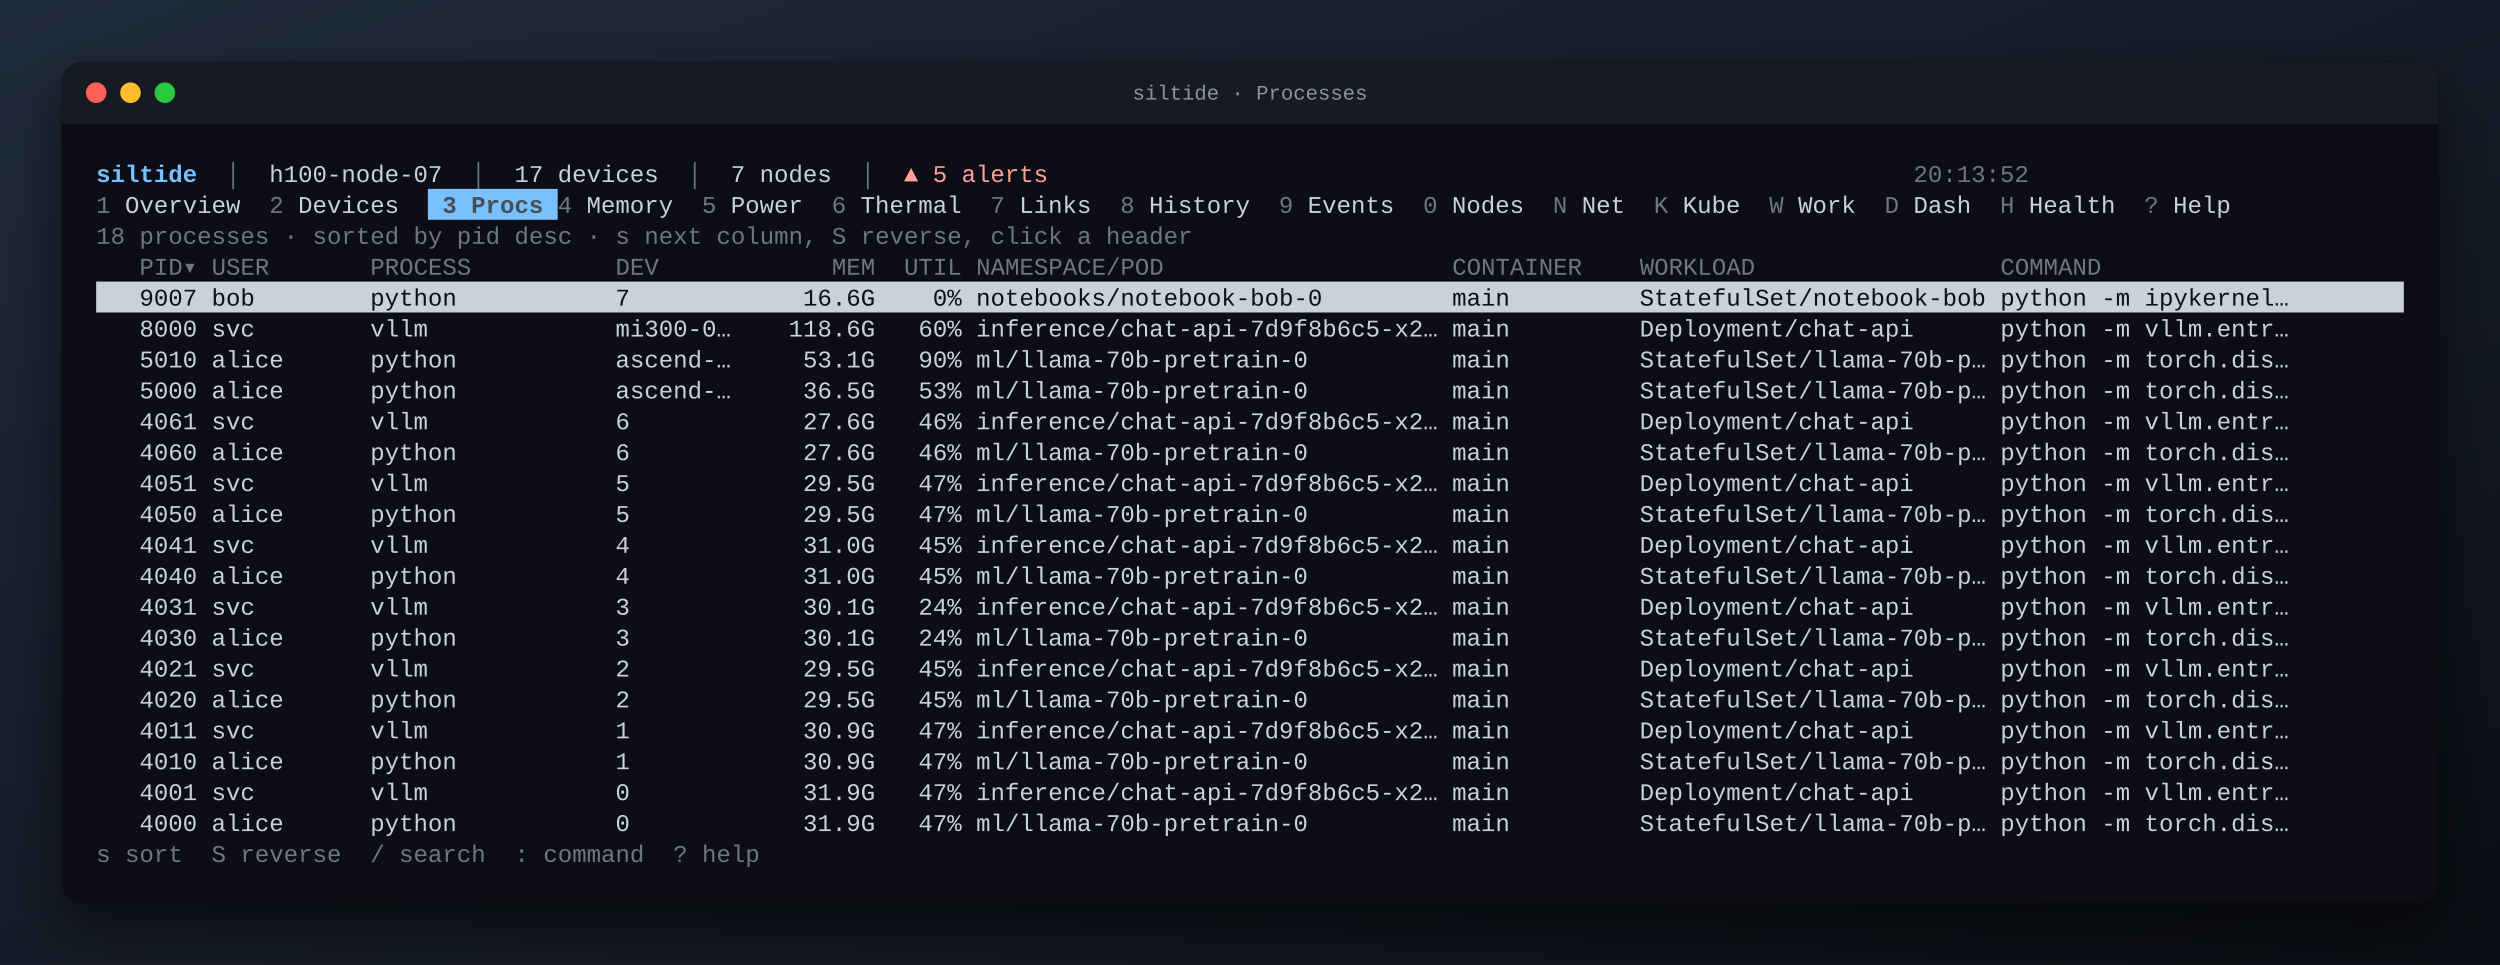
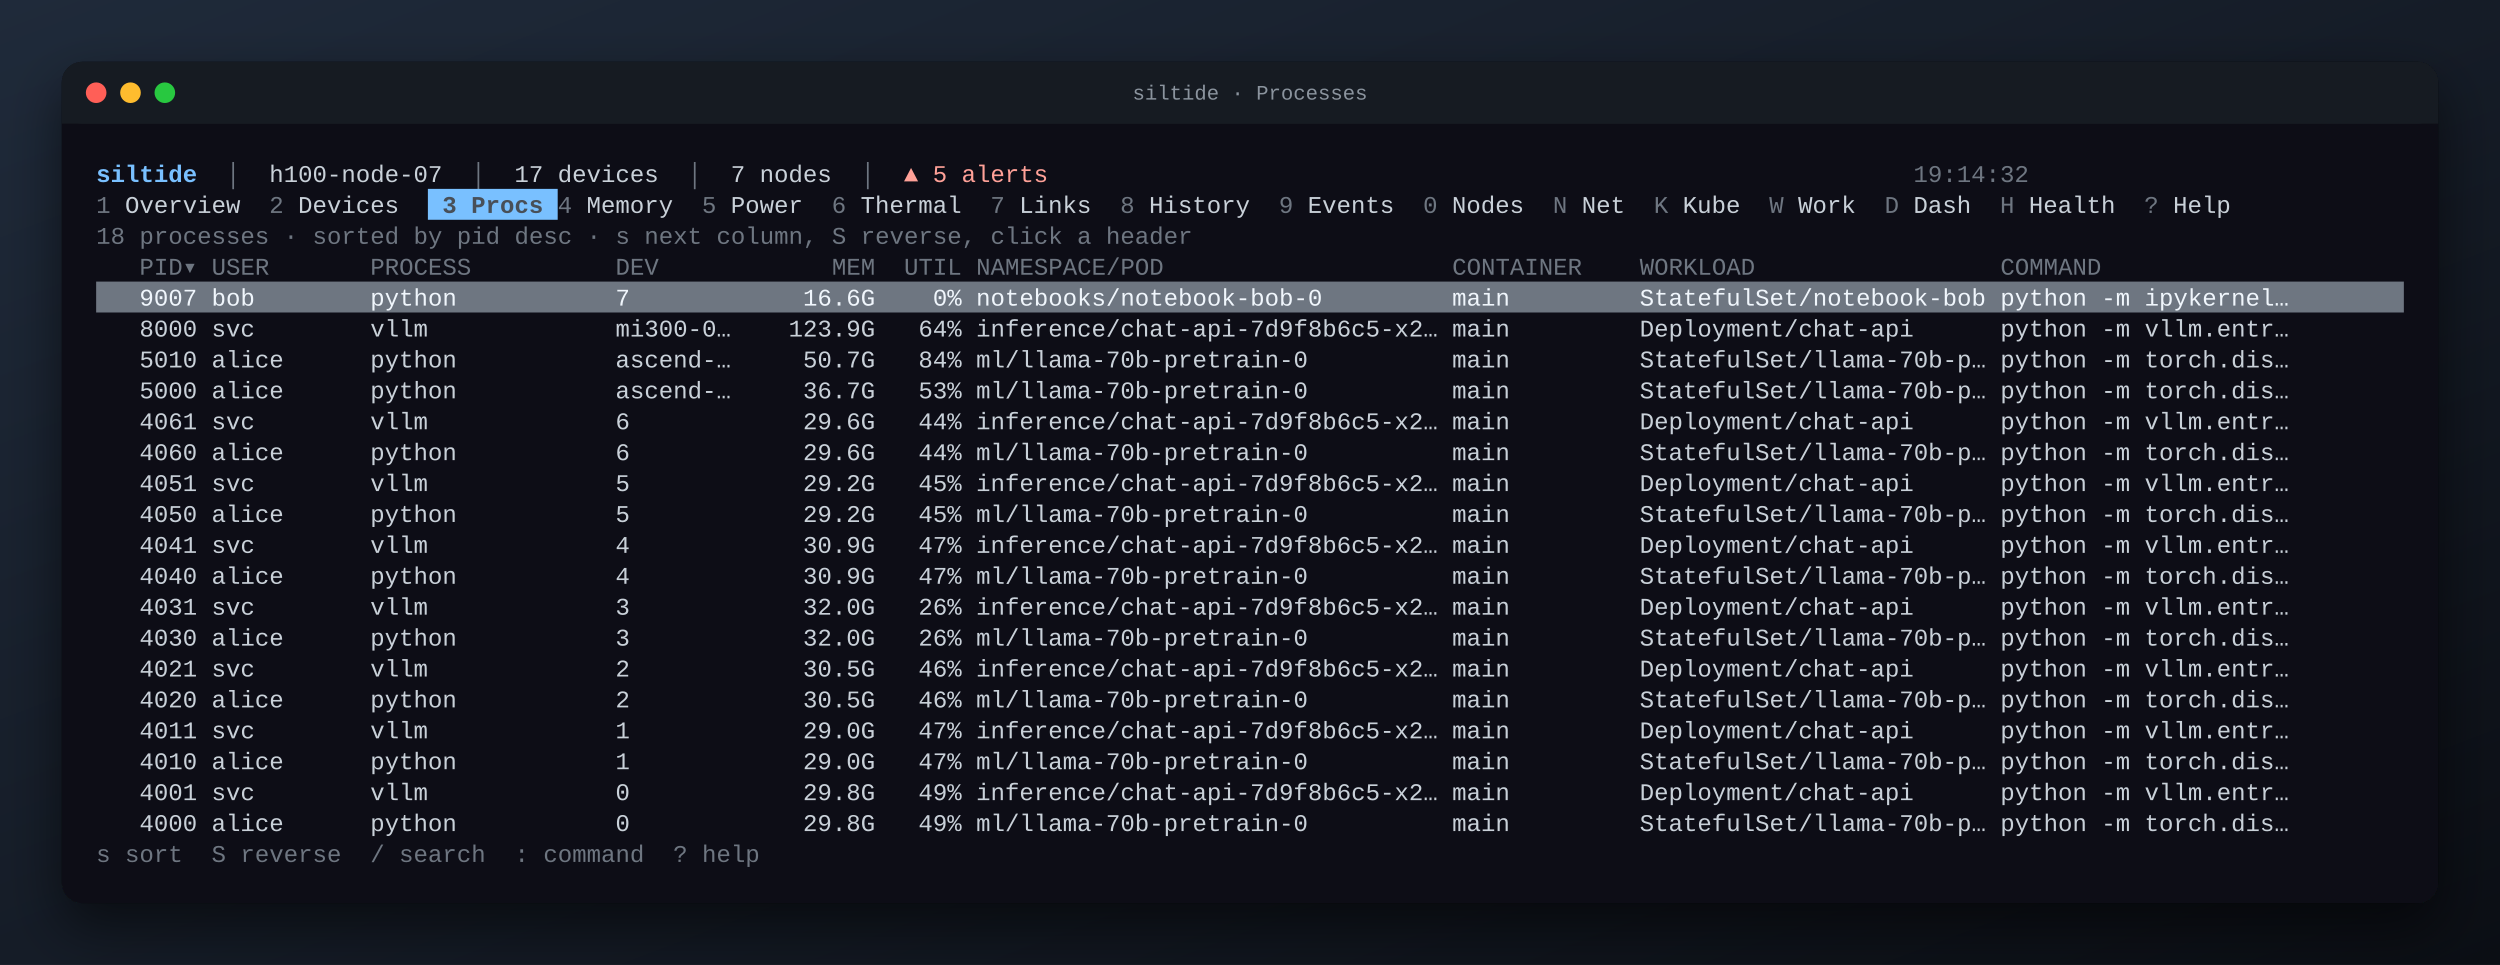
<svg xmlns="http://www.w3.org/2000/svg" width="1456" height="562" viewBox="0 0 1456 562" font-family="JetBrains Mono, SFMono-Regular, Menlo, Consolas, Liberation Mono, monospace" font-size="14">
  <defs>
    <linearGradient id="desk" x1="0" y1="0" x2="1" y2="1">
      <stop offset="0" stop-color="#1f2a3a" />
      <stop offset="1" stop-color="#0b0e14" />
    </linearGradient>
    <filter id="shadow" x="-10%" y="-10%" width="120%" height="130%">
      <feDropShadow dx="0" dy="14" stdDeviation="16" flood-color="#000" flood-opacity="0.55" />
    </filter>
  </defs>
  <rect width="100%" height="100%" fill="url(#desk)" />
  <rect x="36" y="36" width="1384" height="490" rx="12" fill="#0d1117" filter="url(#shadow)" />
  <rect x="36" y="36" width="1384" height="36" rx="12" fill="#161b22" />
  <rect x="36" y="60" width="1384" height="12" fill="#161b22" />
  <circle cx="56" cy="54" r="6" fill="#ff5f57" />
  <circle cx="76" cy="54" r="6" fill="#febc2e" />
  <circle cx="96" cy="54" r="6" fill="#28c840" />
  <text x="50%" y="58" text-anchor="middle" fill="#8b949e" font-size="12">siltide · Processes</text>
  <g xml:space="preserve" transform="translate(36 36)">
    <text y="70.0" fill="#c9d1d9" xml:space="preserve" style="white-space:pre">
      <tspan x="20.0" fill="#79c0ff" font-weight="bold">siltide</tspan>
      <tspan x="78.8" fill="#6e7681">  │  </tspan>
      <tspan x="120.8">h100-node-07</tspan>
      <tspan x="221.6" fill="#6e7681">  │  </tspan>
      <tspan x="263.6">17 devices</tspan>
      <tspan x="347.6" fill="#6e7681">  │  </tspan>
      <tspan x="389.6">7 nodes</tspan>
      <tspan x="448.4" fill="#6e7681">  │  </tspan>
      <tspan x="490.4" fill="#ffa198">▲ 5 alerts</tspan>
-       <tspan x="1078.4" fill="#6e7681">20:13:52                         </tspan>
+       <tspan x="1078.4" fill="#6e7681">19:14:32                         </tspan>
    </text>
    <rect x="213.2" y="74.0" width="75.6" height="18.0" fill="#79c0ff" />
    <text y="88.0" fill="#c9d1d9" xml:space="preserve" style="white-space:pre">
      <tspan x="20.0" fill="#6e7681">1</tspan>
      <tspan x="28.4"> Overview  </tspan>
      <tspan x="120.8" fill="#6e7681">2</tspan>
      <tspan x="129.2"> Devices  </tspan>
      <tspan x="213.2" fill="#484f58" font-weight="bold"> 3 Procs </tspan>
      <tspan x="288.8" fill="#6e7681">4</tspan>
      <tspan x="297.2"> Memory  </tspan>
      <tspan x="372.8" fill="#6e7681">5</tspan>
      <tspan x="381.2"> Power  </tspan>
      <tspan x="448.4" fill="#6e7681">6</tspan>
      <tspan x="456.8"> Thermal  </tspan>
      <tspan x="540.8" fill="#6e7681">7</tspan>
      <tspan x="549.2"> Links  </tspan>
      <tspan x="616.4" fill="#6e7681">8</tspan>
      <tspan x="624.8"> History  </tspan>
      <tspan x="708.8" fill="#6e7681">9</tspan>
      <tspan x="717.2"> Events  </tspan>
      <tspan x="792.8" fill="#6e7681">0</tspan>
      <tspan x="801.2"> Nodes  </tspan>
      <tspan x="868.4" fill="#6e7681">N</tspan>
      <tspan x="876.8"> Net  </tspan>
      <tspan x="927.2" fill="#6e7681">K</tspan>
      <tspan x="935.6"> Kube  </tspan>
      <tspan x="994.4" fill="#6e7681">W</tspan>
      <tspan x="1002.8"> Work  </tspan>
      <tspan x="1061.6" fill="#6e7681">D</tspan>
      <tspan x="1070.0"> Dash  </tspan>
      <tspan x="1128.8" fill="#6e7681">H</tspan>
      <tspan x="1137.2"> Health  </tspan>
      <tspan x="1212.8" fill="#6e7681">?</tspan>
      <tspan x="1221.2"> Help  </tspan>
    </text>
    <text y="106.0" fill="#c9d1d9" xml:space="preserve" style="white-space:pre">
      <tspan x="20.0" fill="#6e7681">18 processes · sorted by pid desc · s next column, S reverse, click a header</tspan>
    </text>
    <text y="124.0" fill="#c9d1d9" xml:space="preserve" style="white-space:pre">
      <tspan x="20.0" fill="#6e7681">   PID▾ USER       PROCESS          DEV            MEM  UTIL NAMESPACE/POD                    CONTAINER    WORKLOAD                 COMMAND             </tspan>
    </text>
-     <rect x="20.0" y="128.0" width="1344.0" height="18.0" fill="#c9d1d9" />
+     <rect x="20.0" y="128.0" width="1344.0" height="18.0" fill="#6e7681" />
    <text y="142.0" fill="#c9d1d9" xml:space="preserve" style="white-space:pre">
-       <tspan x="20.0" fill="#0d1117">   9007 bob        python           7            16.6G    0% notebooks/notebook-bob-0         main         StatefulSet/notebook-bob python -m ipykernel…        </tspan>
+       <tspan x="20.0" fill="#f0f6fc">   9007 bob        python           7            16.6G    0% notebooks/notebook-bob-0         main         StatefulSet/notebook-bob python -m ipykernel…        </tspan>
    </text>
    <text y="160.0" fill="#c9d1d9" xml:space="preserve" style="white-space:pre">
-       <tspan x="20.0">   8000 svc        vllm             mi300-0…    118.6G   60% inference/chat-api-7d9f8b6c5-x2… main         Deployment/chat-api      python -m vllm.entr…</tspan>
+       <tspan x="20.0">   8000 svc        vllm             mi300-0…    123.9G   64% inference/chat-api-7d9f8b6c5-x2… main         Deployment/chat-api      python -m vllm.entr…</tspan>
    </text>
    <text y="178.0" fill="#c9d1d9" xml:space="preserve" style="white-space:pre">
-       <tspan x="20.0">   5010 alice      python           ascend-…     53.1G   90% ml/llama-70b-pretrain-0          main         StatefulSet/llama-70b-p… python -m torch.dis…</tspan>
+       <tspan x="20.0">   5010 alice      python           ascend-…     50.7G   84% ml/llama-70b-pretrain-0          main         StatefulSet/llama-70b-p… python -m torch.dis…</tspan>
    </text>
    <text y="196.0" fill="#c9d1d9" xml:space="preserve" style="white-space:pre">
-       <tspan x="20.0">   5000 alice      python           ascend-…     36.5G   53% ml/llama-70b-pretrain-0          main         StatefulSet/llama-70b-p… python -m torch.dis…</tspan>
+       <tspan x="20.0">   5000 alice      python           ascend-…     36.7G   53% ml/llama-70b-pretrain-0          main         StatefulSet/llama-70b-p… python -m torch.dis…</tspan>
    </text>
    <text y="214.0" fill="#c9d1d9" xml:space="preserve" style="white-space:pre">
-       <tspan x="20.0">   4061 svc        vllm             6            27.6G   46% inference/chat-api-7d9f8b6c5-x2… main         Deployment/chat-api      python -m vllm.entr…</tspan>
+       <tspan x="20.0">   4061 svc        vllm             6            29.6G   44% inference/chat-api-7d9f8b6c5-x2… main         Deployment/chat-api      python -m vllm.entr…</tspan>
    </text>
    <text y="232.0" fill="#c9d1d9" xml:space="preserve" style="white-space:pre">
-       <tspan x="20.0">   4060 alice      python           6            27.6G   46% ml/llama-70b-pretrain-0          main         StatefulSet/llama-70b-p… python -m torch.dis…</tspan>
+       <tspan x="20.0">   4060 alice      python           6            29.6G   44% ml/llama-70b-pretrain-0          main         StatefulSet/llama-70b-p… python -m torch.dis…</tspan>
    </text>
    <text y="250.0" fill="#c9d1d9" xml:space="preserve" style="white-space:pre">
-       <tspan x="20.0">   4051 svc        vllm             5            29.5G   47% inference/chat-api-7d9f8b6c5-x2… main         Deployment/chat-api      python -m vllm.entr…</tspan>
+       <tspan x="20.0">   4051 svc        vllm             5            29.2G   45% inference/chat-api-7d9f8b6c5-x2… main         Deployment/chat-api      python -m vllm.entr…</tspan>
    </text>
    <text y="268.0" fill="#c9d1d9" xml:space="preserve" style="white-space:pre">
-       <tspan x="20.0">   4050 alice      python           5            29.5G   47% ml/llama-70b-pretrain-0          main         StatefulSet/llama-70b-p… python -m torch.dis…</tspan>
+       <tspan x="20.0">   4050 alice      python           5            29.2G   45% ml/llama-70b-pretrain-0          main         StatefulSet/llama-70b-p… python -m torch.dis…</tspan>
    </text>
    <text y="286.0" fill="#c9d1d9" xml:space="preserve" style="white-space:pre">
-       <tspan x="20.0">   4041 svc        vllm             4            31.0G   45% inference/chat-api-7d9f8b6c5-x2… main         Deployment/chat-api      python -m vllm.entr…</tspan>
+       <tspan x="20.0">   4041 svc        vllm             4            30.9G   47% inference/chat-api-7d9f8b6c5-x2… main         Deployment/chat-api      python -m vllm.entr…</tspan>
    </text>
    <text y="304.0" fill="#c9d1d9" xml:space="preserve" style="white-space:pre">
-       <tspan x="20.0">   4040 alice      python           4            31.0G   45% ml/llama-70b-pretrain-0          main         StatefulSet/llama-70b-p… python -m torch.dis…</tspan>
+       <tspan x="20.0">   4040 alice      python           4            30.9G   47% ml/llama-70b-pretrain-0          main         StatefulSet/llama-70b-p… python -m torch.dis…</tspan>
    </text>
    <text y="322.0" fill="#c9d1d9" xml:space="preserve" style="white-space:pre">
-       <tspan x="20.0">   4031 svc        vllm             3            30.1G   24% inference/chat-api-7d9f8b6c5-x2… main         Deployment/chat-api      python -m vllm.entr…</tspan>
+       <tspan x="20.0">   4031 svc        vllm             3            32.0G   26% inference/chat-api-7d9f8b6c5-x2… main         Deployment/chat-api      python -m vllm.entr…</tspan>
    </text>
    <text y="340.0" fill="#c9d1d9" xml:space="preserve" style="white-space:pre">
-       <tspan x="20.0">   4030 alice      python           3            30.1G   24% ml/llama-70b-pretrain-0          main         StatefulSet/llama-70b-p… python -m torch.dis…</tspan>
+       <tspan x="20.0">   4030 alice      python           3            32.0G   26% ml/llama-70b-pretrain-0          main         StatefulSet/llama-70b-p… python -m torch.dis…</tspan>
    </text>
    <text y="358.0" fill="#c9d1d9" xml:space="preserve" style="white-space:pre">
-       <tspan x="20.0">   4021 svc        vllm             2            29.5G   45% inference/chat-api-7d9f8b6c5-x2… main         Deployment/chat-api      python -m vllm.entr…</tspan>
+       <tspan x="20.0">   4021 svc        vllm             2            30.5G   46% inference/chat-api-7d9f8b6c5-x2… main         Deployment/chat-api      python -m vllm.entr…</tspan>
    </text>
    <text y="376.0" fill="#c9d1d9" xml:space="preserve" style="white-space:pre">
-       <tspan x="20.0">   4020 alice      python           2            29.5G   45% ml/llama-70b-pretrain-0          main         StatefulSet/llama-70b-p… python -m torch.dis…</tspan>
+       <tspan x="20.0">   4020 alice      python           2            30.5G   46% ml/llama-70b-pretrain-0          main         StatefulSet/llama-70b-p… python -m torch.dis…</tspan>
    </text>
    <text y="394.0" fill="#c9d1d9" xml:space="preserve" style="white-space:pre">
-       <tspan x="20.0">   4011 svc        vllm             1            30.9G   47% inference/chat-api-7d9f8b6c5-x2… main         Deployment/chat-api      python -m vllm.entr…</tspan>
+       <tspan x="20.0">   4011 svc        vllm             1            29.0G   47% inference/chat-api-7d9f8b6c5-x2… main         Deployment/chat-api      python -m vllm.entr…</tspan>
    </text>
    <text y="412.0" fill="#c9d1d9" xml:space="preserve" style="white-space:pre">
-       <tspan x="20.0">   4010 alice      python           1            30.9G   47% ml/llama-70b-pretrain-0          main         StatefulSet/llama-70b-p… python -m torch.dis…</tspan>
+       <tspan x="20.0">   4010 alice      python           1            29.0G   47% ml/llama-70b-pretrain-0          main         StatefulSet/llama-70b-p… python -m torch.dis…</tspan>
    </text>
    <text y="430.0" fill="#c9d1d9" xml:space="preserve" style="white-space:pre">
-       <tspan x="20.0">   4001 svc        vllm             0            31.9G   47% inference/chat-api-7d9f8b6c5-x2… main         Deployment/chat-api      python -m vllm.entr…</tspan>
+       <tspan x="20.0">   4001 svc        vllm             0            29.8G   49% inference/chat-api-7d9f8b6c5-x2… main         Deployment/chat-api      python -m vllm.entr…</tspan>
    </text>
    <text y="448.0" fill="#c9d1d9" xml:space="preserve" style="white-space:pre">
-       <tspan x="20.0">   4000 alice      python           0            31.9G   47% ml/llama-70b-pretrain-0          main         StatefulSet/llama-70b-p… python -m torch.dis…</tspan>
+       <tspan x="20.0">   4000 alice      python           0            29.8G   49% ml/llama-70b-pretrain-0          main         StatefulSet/llama-70b-p… python -m torch.dis…</tspan>
    </text>
    <text y="466.0" fill="#c9d1d9" xml:space="preserve" style="white-space:pre">
      <tspan x="20.0" fill="#6e7681">s sort  S reverse  / search  : command  ? help</tspan>
    </text>
  </g>
</svg>
